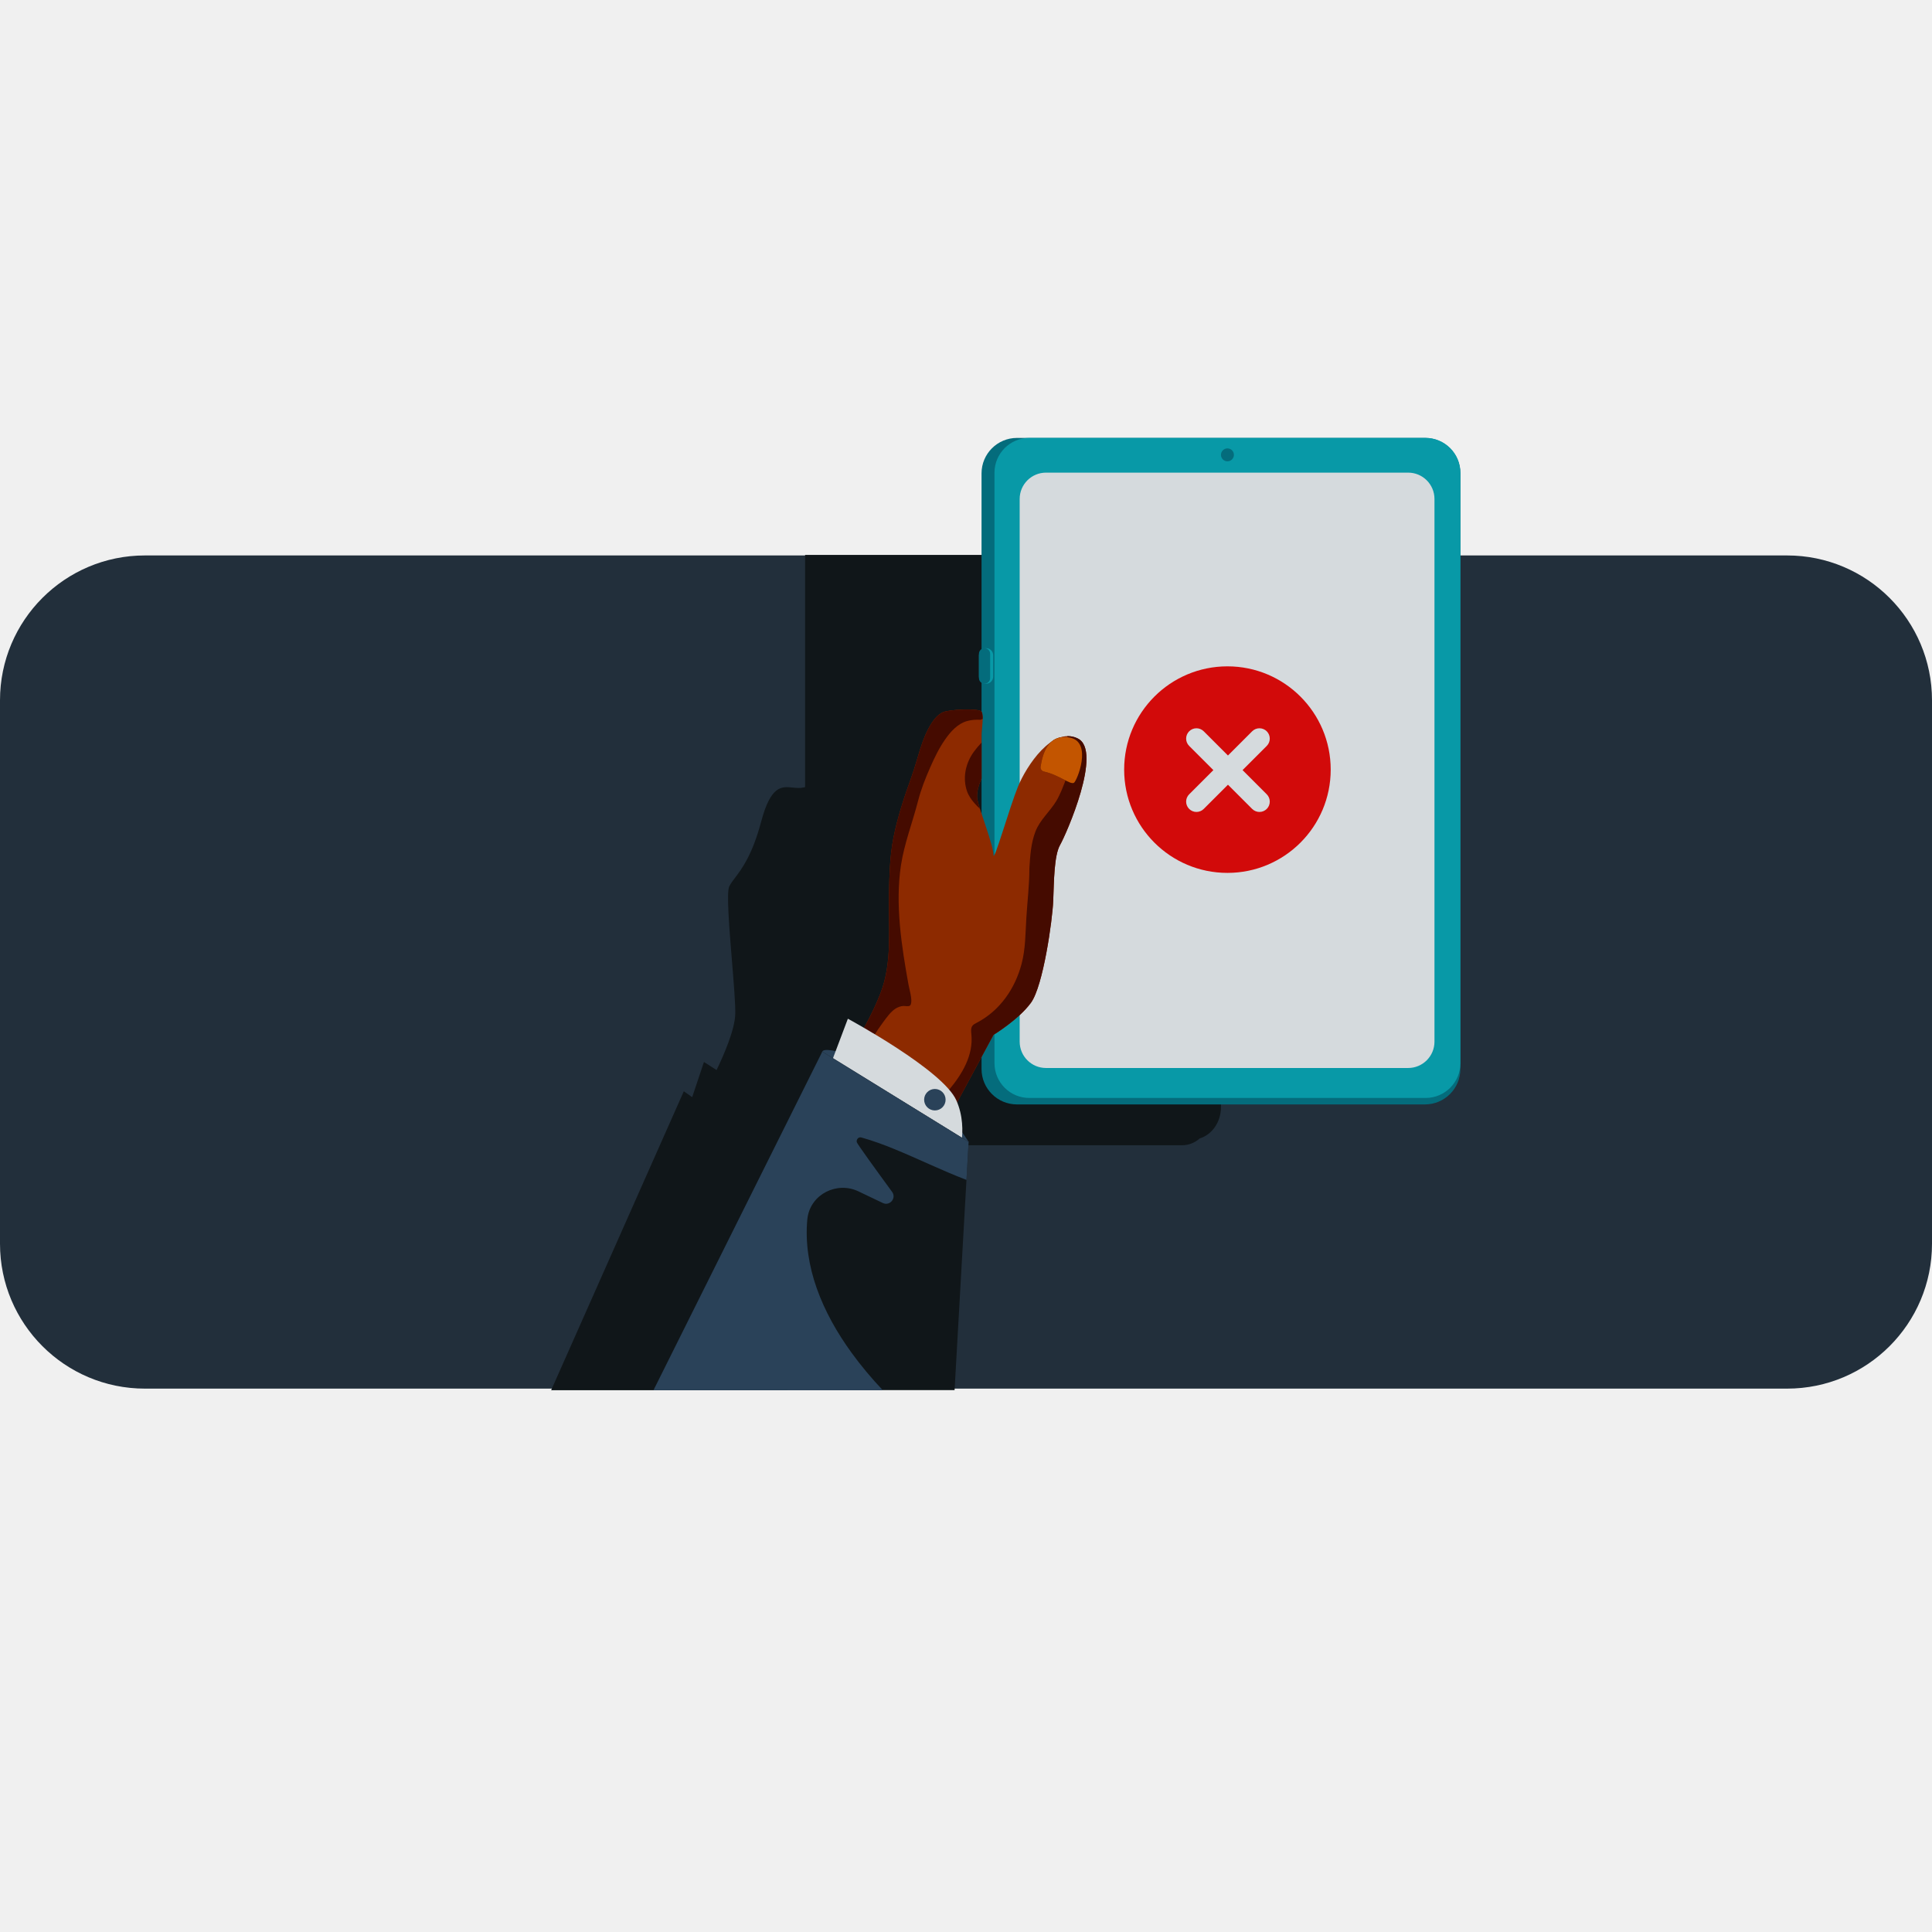
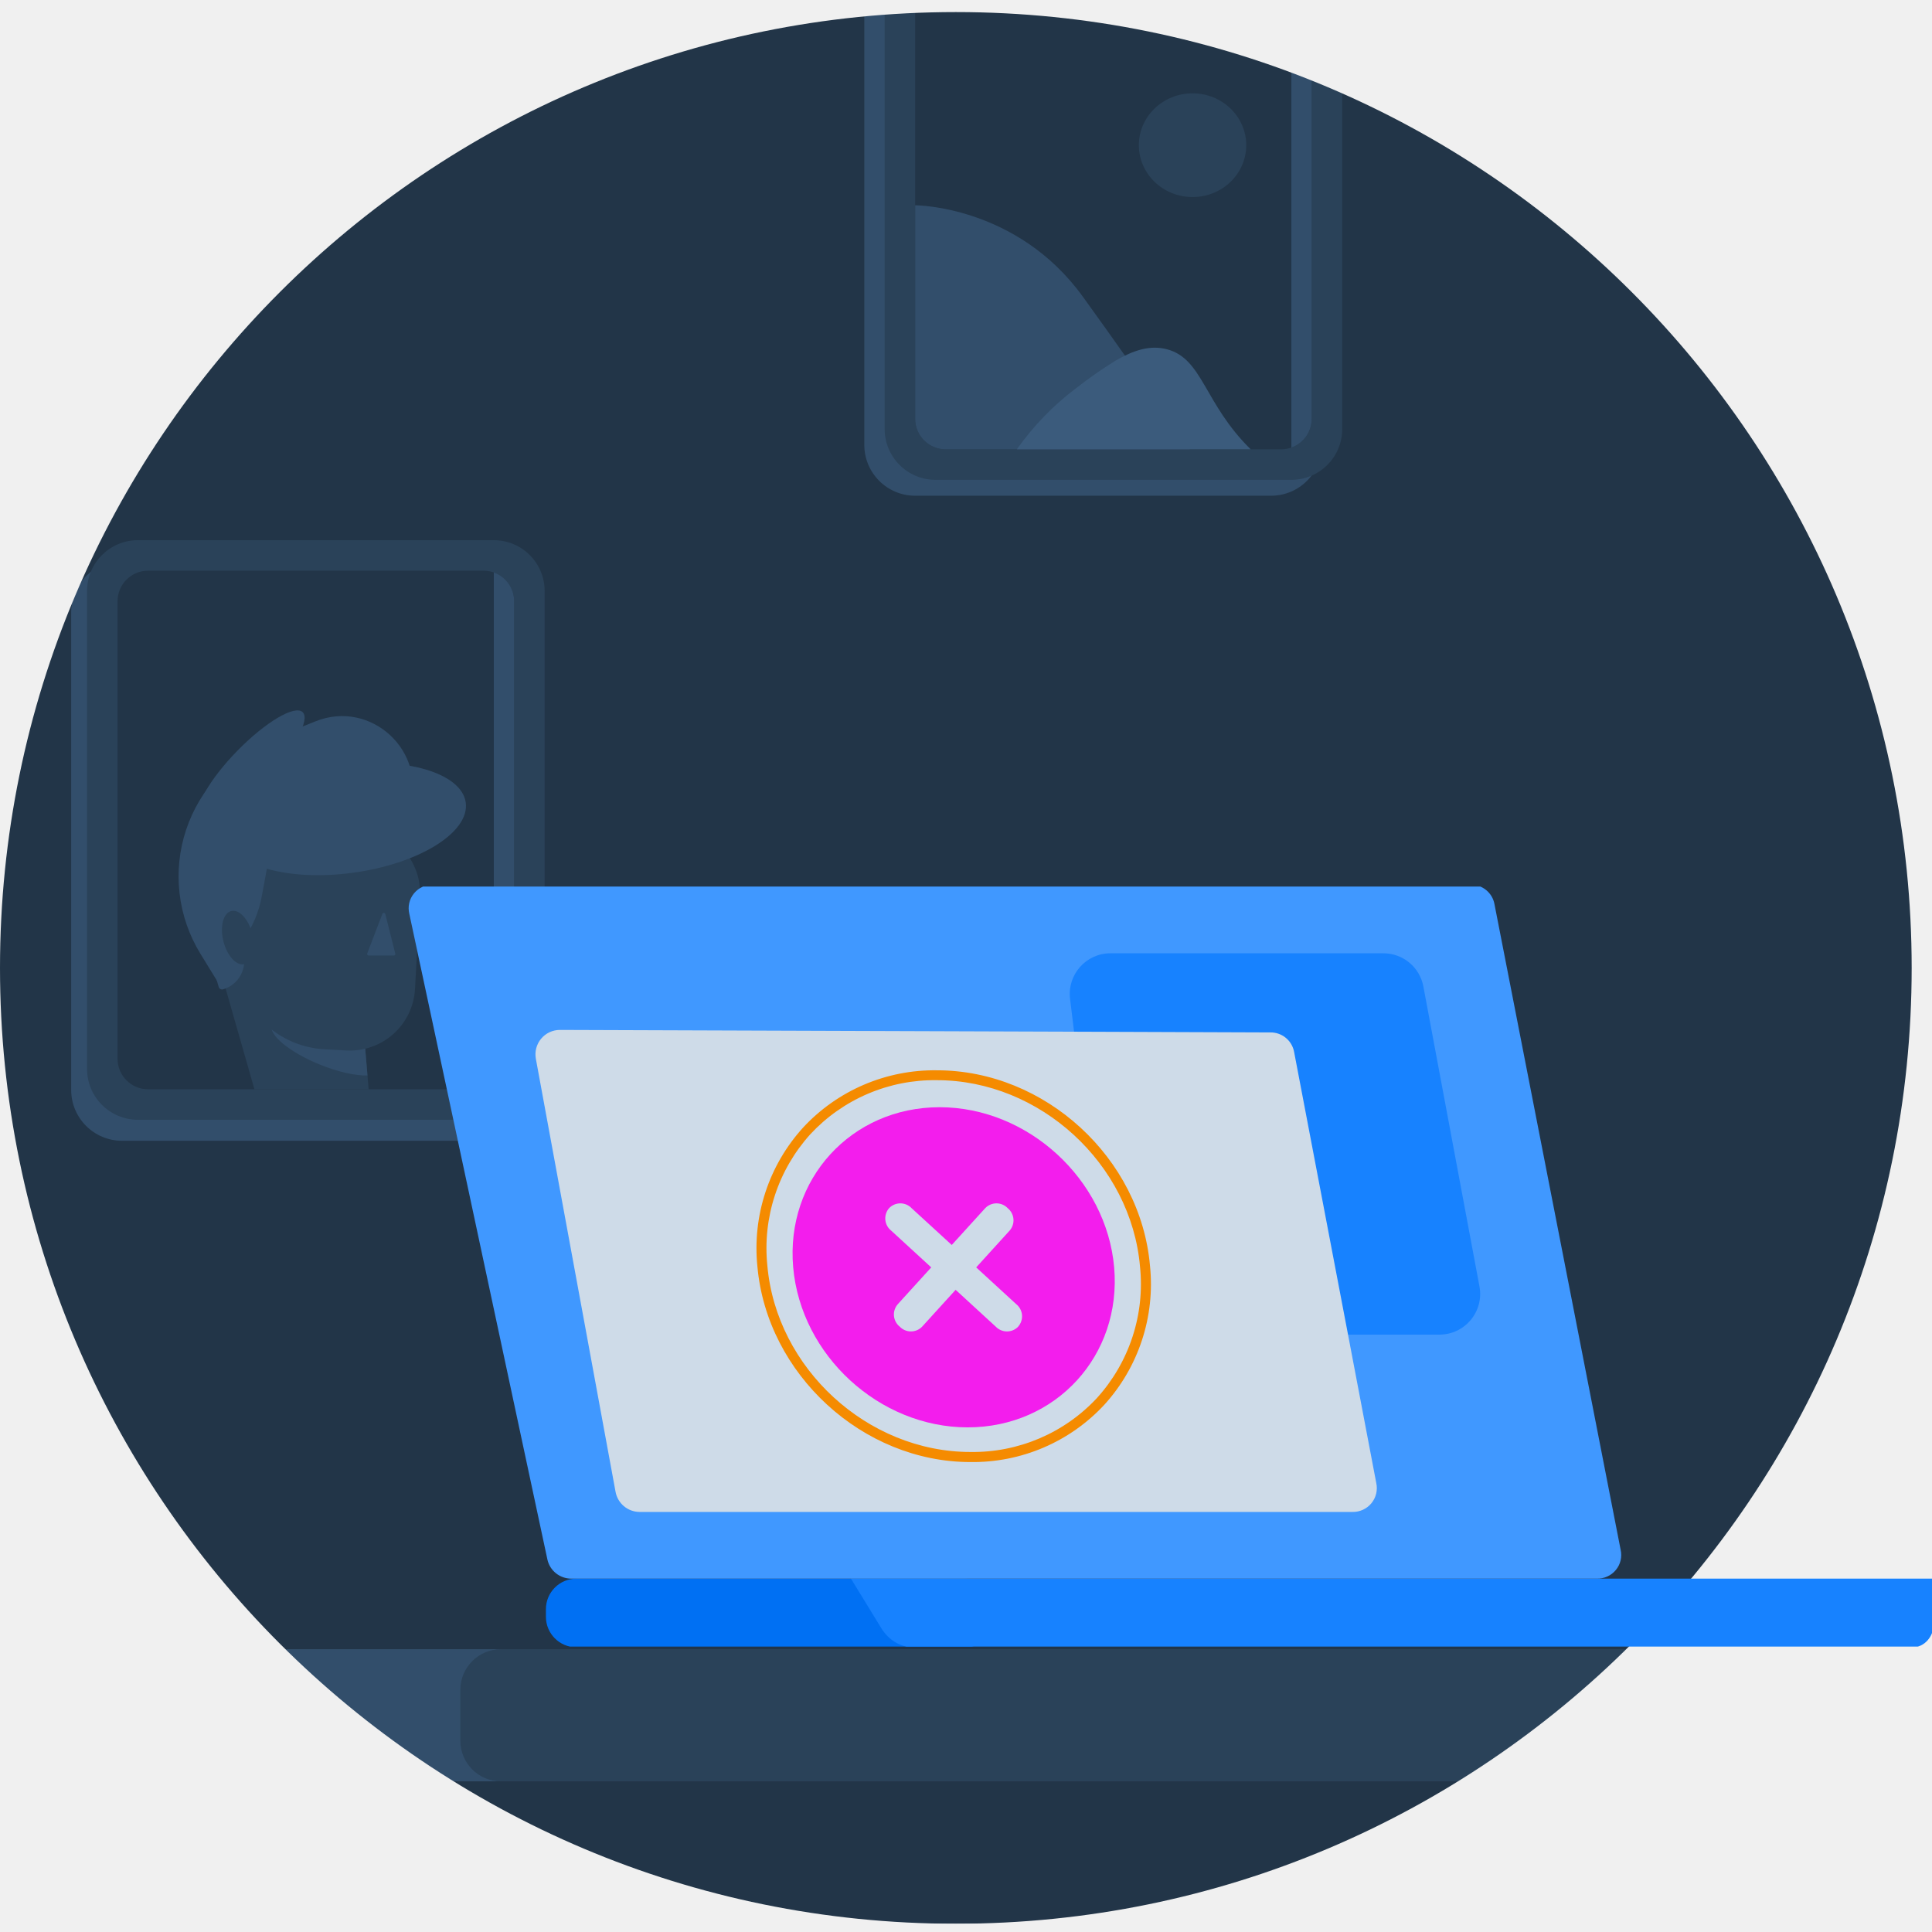
<svg xmlns="http://www.w3.org/2000/svg" width="160" height="160" viewBox="0 0 160 160" fill="none">
-   <g clip-path="url(#clip0_4211_44390)">
-     <rect y="46" width="160" height="69" rx="12" fill="#222F3B" />
-     <path fill-rule="evenodd" clip-rule="evenodd" d="M97.901 94.844C98.452 94.844 98.959 94.632 99.362 94.276C100.373 93.968 101.116 92.923 101.116 91.68V58.055C101.116 56.57 100.054 55.367 98.743 55.367H70.211C69.661 55.367 69.153 55.58 68.752 55.936C67.741 56.244 66.997 57.289 66.997 58.531V65.114C66.708 65.186 66.478 65.233 66.327 65.249C66.1 65.27 65.874 65.247 65.649 65.224C64.733 65.127 63.836 65.031 63.036 68.045C62.303 70.803 61.438 71.948 60.871 72.697C60.694 72.931 60.546 73.125 60.441 73.319C60.424 73.348 60.408 73.381 60.392 73.411C60.154 73.917 60.397 76.89 60.621 79.621C60.771 81.454 60.911 83.179 60.892 83.973C60.86 85.256 59.966 87.324 59.343 88.618C58.713 88.204 58.297 87.951 58.297 87.951L57.325 90.862L56.633 90.377H56.63L45.645 115.13H65.219L65.908 101.997H65.911L66.158 97.029L65.727 96.727C65.786 95.957 65.741 95.027 65.411 94.105L67 90.768V94.843H97.906L97.901 94.844Z" fill="#101619" />
-     <rect x="66.674" y="45.957" width="14.939" height="21.97" fill="#101619" />
-     <path d="M118.006 36.266H84.223C82.602 36.266 81.287 37.58 81.287 39.202V88.528C81.287 90.15 82.602 91.464 84.223 91.464H118.006C119.628 91.464 120.942 90.15 120.942 88.528V39.202C120.942 37.58 119.628 36.266 118.006 36.266Z" fill="#046C7C" />
-     <path d="M118.063 36.266H85.24C83.649 36.266 82.359 37.556 82.359 39.147V88.047C82.359 89.638 83.649 90.928 85.24 90.928H118.063C119.654 90.928 120.944 89.638 120.944 88.047V39.147C120.944 37.556 119.654 36.266 118.063 36.266Z" fill="#0899A7" />
-     <path d="M116.616 39.141H86.626C85.422 39.141 84.445 40.117 84.445 41.322V86.266C84.445 87.47 85.422 88.447 86.626 88.447H116.616C117.821 88.447 118.797 87.47 118.797 86.266V41.322C118.797 40.117 117.821 39.141 116.616 39.141Z" fill="#D5DADD" />
-     <path d="M82.251 54.269C82.251 53.943 81.987 53.68 81.662 53.68C81.338 53.68 81.074 53.943 81.074 54.269V56.033C81.074 56.358 81.338 56.622 81.662 56.622C81.987 56.622 82.251 56.358 82.251 56.033V54.269Z" fill="#0899A7" />
-     <path d="M81.998 54.142C81.998 53.887 81.791 53.68 81.536 53.68C81.281 53.68 81.074 53.887 81.074 54.142V56.159C81.074 56.415 81.281 56.622 81.536 56.622C81.791 56.622 81.998 56.415 81.998 56.159V54.142Z" fill="#046C7C" />
-     <path d="M101.651 38.205C101.947 38.205 102.187 37.965 102.187 37.669C102.187 37.373 101.947 37.133 101.651 37.133C101.355 37.133 101.115 37.373 101.115 37.669C101.115 37.965 101.355 38.205 101.651 38.205Z" fill="#046C7C" />
-     <path d="M110.203 63.736C110.203 68.46 106.374 72.289 101.651 72.289C96.927 72.289 93.098 68.46 93.098 63.736C93.098 59.013 96.927 55.184 101.651 55.184C106.374 55.184 110.203 59.013 110.203 63.736Z" fill="#D20A0A" />
-     <path fill-rule="evenodd" clip-rule="evenodd" d="M104.908 61.773C105.24 61.438 105.24 60.898 104.908 60.563C104.573 60.229 104.033 60.229 103.698 60.563L101.694 62.568L99.689 60.563C99.356 60.229 98.814 60.229 98.481 60.563C98.147 60.898 98.147 61.438 98.481 61.773L100.486 63.777L98.481 65.782C98.147 66.116 98.147 66.657 98.481 66.991C98.814 67.326 99.356 67.326 99.689 66.991L101.694 64.987L103.698 66.991C104.033 67.326 104.573 67.326 104.908 66.991C105.24 66.657 105.24 66.116 104.908 65.782L102.903 63.777L104.908 61.773Z" fill="#D5DADD" />
-     <path d="M89.252 61.151C87.156 60.136 85.002 63.434 84.303 65.148C83.605 66.86 82.274 71.556 82.274 70.795C82.274 70.034 81.133 67.115 80.943 66.228C80.844 65.773 81.014 65.067 81.288 64.479V60.84C81.288 60.431 81.499 59.293 81.288 58.939C81.107 58.634 78.582 58.745 78.074 58.99C77.685 59.178 77.391 59.518 77.157 59.879C76.31 61.186 76.027 62.828 75.507 64.276C74.905 65.946 74.33 67.654 73.988 69.399C73.688 70.927 73.655 72.495 73.624 74.052C73.569 76.755 73.918 79.71 72.918 82.258C72.349 83.708 71.605 85.104 70.793 86.435L78.787 92.175L82.275 85.705C82.275 85.705 84.368 84.435 85.383 83.04C86.397 81.644 87.161 76.187 87.224 74.602C87.288 73.015 87.288 70.857 87.794 69.971C88.302 69.084 91.347 62.168 89.253 61.154L89.252 61.151Z" fill="#8D2A00" />
-     <path d="M89.252 61.152C88.959 61.01 88.666 60.955 88.375 60.966C88.709 61.504 88.745 62.216 88.674 62.83C88.567 63.74 88.278 64.613 87.916 65.45C87.784 65.752 87.647 66.057 87.477 66.338C86.939 67.227 86.116 67.899 85.746 68.877C85.375 69.855 85.313 70.886 85.25 71.903C85.25 73.27 85.08 74.661 84.997 76.027C84.919 77.292 84.931 78.583 84.606 79.814C84.064 81.878 82.8 83.709 80.88 84.705C80.752 84.77 80.618 84.837 80.532 84.953C80.385 85.15 80.422 85.42 80.446 85.664C80.616 87.398 79.688 88.937 78.621 90.222C78.313 90.592 77.968 90.972 77.588 91.317L78.785 92.176L82.274 85.706C82.274 85.706 84.366 84.436 85.381 83.04C86.395 81.645 87.159 76.188 87.222 74.603C87.286 73.016 87.286 70.858 87.792 69.972C88.3 69.085 91.345 62.169 89.252 61.155V61.152Z" fill="#450B00" />
-     <path d="M81.288 58.939C81.107 58.634 78.582 58.745 78.074 58.99C77.685 59.178 77.391 59.518 77.157 59.879C76.31 61.186 76.027 62.828 75.507 64.276C74.905 65.946 74.33 67.654 73.988 69.399C73.688 70.927 73.655 72.495 73.624 74.052C73.57 76.755 73.918 79.71 72.918 82.258C72.349 83.708 71.605 85.104 70.793 86.435L71.687 87.077C72.084 86.213 72.584 85.396 73.152 84.635C73.44 84.251 73.737 83.819 74.138 83.546C74.334 83.413 74.571 83.326 74.807 83.31C74.976 83.299 75.218 83.379 75.365 83.277C75.365 83.277 75.416 83.208 75.419 83.204C75.441 83.154 75.459 83.066 75.463 83.033C75.482 82.877 75.468 82.713 75.448 82.557C75.401 82.215 75.299 81.883 75.238 81.544C74.663 78.363 74.124 74.89 74.612 71.67C74.885 69.862 75.58 68.081 76.035 66.31C76.28 65.353 76.641 64.448 77.038 63.546C77.388 62.751 77.769 61.957 78.269 61.242C78.716 60.6 79.291 59.947 80.069 59.72C80.441 59.612 80.816 59.589 81.193 59.609C81.257 59.586 81.319 59.559 81.383 59.539C81.386 59.286 81.365 59.062 81.29 58.937L81.288 58.939Z" fill="#450B00" />
-     <path d="M80.076 65.5C80.204 65.889 80.439 66.219 80.707 66.525C80.85 66.686 81 66.842 81.159 66.987C81.059 66.673 80.981 66.409 80.942 66.228C80.843 65.773 81.014 65.067 81.287 64.48V61.5C81.054 61.739 80.84 61.994 80.645 62.264C80.007 63.148 79.737 64.264 80.02 65.317C80.037 65.378 80.054 65.439 80.075 65.5H80.076Z" fill="#450B00" />
-     <path d="M86.176 63.493C86.148 63.678 86.267 63.854 86.448 63.895C87.71 64.173 88.617 64.998 88.935 64.831C89.181 64.704 90.502 61.467 88.615 61.089C86.728 60.711 86.317 62.584 86.178 63.493H86.176Z" fill="#450B00" />
-     <path d="M77.422 91.962C77.913 91.962 78.311 91.564 78.311 91.073C78.311 90.582 77.913 90.184 77.422 90.184C76.931 90.184 76.533 90.582 76.533 91.073C76.533 91.564 76.931 91.962 77.422 91.962Z" fill="#450B00" />
-     <path d="M80.216 94.564C79.272 96.409 76.899 93.745 74.265 92.398C71.63 91.053 67.304 89.006 68.098 87.091C68.352 86.478 72.562 88.033 75.196 89.378C77.83 90.723 80.216 94.562 80.216 94.562V94.564Z" fill="#2A4259" />
-     <path d="M68.502 88.911L70.217 84.367C70.217 84.367 78.094 88.608 79.203 91.133C80.314 93.656 79.203 96.282 79.203 96.282L68.5 88.911H68.502Z" fill="#D5DADD" />
-     <path d="M54.119 115.127L68.098 87.09L80.217 94.561L79.054 115.125H54.119V115.127Z" fill="#101619" />
-     <path d="M70.505 112.004C69.32 110.37 68.312 108.593 67.638 106.687C66.994 104.868 66.677 102.914 66.859 100.987C66.866 100.929 66.872 100.871 66.881 100.815C67.18 98.878 69.322 97.82 71.092 98.664L73.112 99.628C73.694 99.904 74.259 99.223 73.879 98.704C72.612 96.973 70.976 94.717 70.953 94.586C70.911 94.359 71.092 94.133 71.337 94.201C72.253 94.459 73.147 94.784 74.026 95.144C76.043 95.967 78.006 96.939 80.039 97.714L80.217 94.565L68.098 87.094L54.119 115.13H73.108C72.176 114.145 71.301 113.104 70.505 112.006V112.004Z" fill="#2A4259" />
-     <path d="M86.176 63.493C86.148 63.678 86.267 63.854 86.448 63.895C87.71 64.173 88.617 64.998 88.935 64.831C89.181 64.704 90.502 61.467 88.615 61.089C86.728 60.711 86.317 62.584 86.178 63.493H86.176Z" fill="#C35500" />
-     <path d="M77.422 91.962C77.913 91.962 78.311 91.564 78.311 91.073C78.311 90.582 77.913 90.184 77.422 90.184C76.931 90.184 76.533 90.582 76.533 91.073C76.533 91.564 76.931 91.962 77.422 91.962Z" fill="#2A4259" />
+   <mask id="mask0_2810_46810" style="mask-type:alpha" maskUnits="userSpaceOnUse" x="0" y="1" width="159" height="159">
+     <circle cx="79.158" cy="80.158" r="79.158" fill="#EBF8FF" />
+   </mask>
+   <g mask="url(#mask0_2810_46810)">
+     <path d="M201.723 -20.895H-43.408C-45.006 -20.896 -46.588 -20.561 -48.065 -19.908C-49.541 -19.254 -50.883 -18.296 -52.014 -17.088C-53.144 -15.88 -54.041 -14.445 -54.652 -12.865C-55.264 -11.286 -55.579 -9.593 -55.579 -7.883V146.293C-55.579 149.747 -54.297 153.059 -52.014 155.502C-49.732 157.944 -46.636 159.316 -43.408 159.316H201.723C204.951 159.316 208.047 157.944 210.33 155.502C212.612 153.059 213.895 149.747 213.895 146.293V-7.883C213.895 -9.593 213.58 -11.286 212.968 -12.865C212.356 -14.445 211.459 -15.88 210.329 -17.088C209.199 -18.296 207.857 -19.254 206.38 -19.908C204.904 -20.561 203.321 -20.896 201.723 -20.895Z" fill="#223548" />
+     <rect x="-28.632" y="136.579" width="72.965" height="10.947" rx="3.368" fill="#324E6B" />
+     <rect x="38.124" y="136.579" width="161.455" height="10.947" rx="3.368" fill="#2A4259" />
+     <rect x="5.895" y="46.474" width="37.895" height="48" rx="4.211" fill="#324E6B" />
+     <rect x="7.21" y="44.735" width="37.895" height="48" rx="4.211" fill="#2A4259" />
+     <rect x="9.736" y="47.262" width="32.842" height="42.947" rx="2.526" fill="#223548" />
+     <path fill-rule="evenodd" clip-rule="evenodd" d="M40.895 90.065V47.405C41.876 47.752 42.579 48.688 42.579 49.788V87.683C42.579 88.782 41.876 89.718 40.895 90.065Z" fill="#324E6B" />
+     <mask id="mask1_2810_46810" style="mask-type:alpha" maskUnits="userSpaceOnUse" x="9" y="47" width="34" height="44">
+       <rect x="9.736" y="47.262" width="32.842" height="42.947" rx="2.526" fill="#EBF8FF" />
+     </mask>
+     <g mask="url(#mask1_2810_46810)">
+       <path d="M30.009 79.112L18.106 81.442L16.595 78.982C15.664 77.462 15.075 75.758 14.87 73.988C14.665 72.218 14.849 70.425 15.409 68.733C15.97 67.041 16.892 65.491 18.113 64.191C19.334 62.891 20.825 61.872 22.48 61.205L26.113 59.743C30.724 57.885 35.42 62.232 33.905 66.957L30.009 79.112Z" fill="#324E6B" />
+       <path d="M27.886 97.203L23.85 95.677C23.425 95.516 23.045 95.259 22.738 94.925C22.432 94.592 22.208 94.191 22.084 93.756L18.685 81.866C18.612 81.611 18.613 81.339 18.688 81.084C18.763 80.829 18.909 80.6 19.11 80.425C19.31 80.249 19.556 80.134 19.82 80.093C20.083 80.052 20.353 80.086 20.597 80.192L30.027 84.265L30.926 94.915C30.958 95.293 30.893 95.674 30.738 96.02C30.583 96.366 30.342 96.668 30.039 96.896C29.735 97.124 29.378 97.272 29.002 97.326C28.626 97.38 28.242 97.337 27.886 97.203Z" fill="#2A4259" />
+       <path d="M30.431 89.065L30.229 86.648C29.425 86.1 28.564 85.642 27.66 85.281C25.142 84.257 22.839 84.074 22.515 84.87C22.19 85.666 23.967 87.139 26.482 88.163C28.012 88.784 29.456 89.094 30.431 89.065Z" fill="#324E6B" />
+       <path d="M25.45 68.363L29.672 68.592C30.381 68.629 31.076 68.805 31.718 69.111C32.359 69.416 32.933 69.845 33.408 70.372C33.883 70.899 34.249 71.515 34.485 72.183C34.721 72.852 34.823 73.561 34.785 74.268L34.369 81.904C34.291 83.332 33.648 84.671 32.581 85.625C31.514 86.58 30.111 87.073 28.68 86.995L26.877 86.898C24.805 86.785 22.861 85.856 21.476 84.314C20.09 82.772 19.374 80.745 19.487 78.677L19.771 73.454C19.849 72.028 20.49 70.692 21.555 69.737C22.619 68.782 24.02 68.288 25.45 68.363Z" fill="#2A4259" />
+       <path d="M31.668 75.681L30.413 78.963C30.405 78.983 30.403 79.003 30.405 79.024C30.408 79.044 30.415 79.064 30.427 79.08C30.439 79.097 30.455 79.111 30.473 79.12C30.491 79.129 30.512 79.134 30.532 79.133H32.615C32.634 79.133 32.653 79.129 32.67 79.121C32.688 79.113 32.703 79.1 32.715 79.085C32.727 79.07 32.735 79.052 32.739 79.034C32.742 79.015 32.742 78.995 32.737 78.977L31.91 75.697C31.903 75.671 31.889 75.648 31.868 75.631C31.847 75.614 31.822 75.604 31.795 75.602C31.768 75.6 31.741 75.607 31.718 75.621C31.696 75.635 31.678 75.656 31.668 75.681Z" fill="#324E6B" />
+       <path d="M15.626 72.077L17.671 71.491C17.708 71.478 17.748 71.472 17.787 71.475C17.827 71.478 17.866 71.489 17.901 71.507C17.936 71.526 17.967 71.552 17.992 71.582C18.017 71.614 18.035 71.649 18.045 71.688L20.131 78.936C20.308 79.553 20.233 80.216 19.921 80.778C19.609 81.34 19.086 81.755 18.467 81.933C18.394 81.954 18.316 81.945 18.249 81.908C18.182 81.871 18.133 81.809 18.112 81.736L15.435 72.435C15.424 72.399 15.421 72.362 15.424 72.324C15.428 72.287 15.438 72.25 15.456 72.217C15.474 72.184 15.498 72.154 15.527 72.13C15.556 72.106 15.59 72.088 15.626 72.077Z" fill="#324E6B" />
+       <path d="M19.151 78.075L17.332 77.337L22.278 70.99L21.677 74.238C21.444 75.507 20.94 76.71 20.199 77.767C20.085 77.929 19.919 78.048 19.729 78.104C19.538 78.16 19.335 78.15 19.151 78.075Z" fill="#324E6B" />
+       <path d="M20.247 79.846C20.91 79.682 21.202 78.564 20.9 77.349C20.598 76.135 19.815 75.283 19.152 75.448C18.489 75.612 18.197 76.73 18.5 77.944C18.802 79.159 19.584 80.01 20.247 79.846Z" fill="#2A4259" />
+       <path d="M29.257 72.274C34.74 71.522 38.91 68.921 38.571 66.464C38.232 64.008 33.514 62.626 28.031 63.379C22.549 64.131 18.379 66.732 18.718 69.188C19.056 71.645 23.775 73.026 29.257 72.274Z" fill="#324E6B" />
+       <path d="M22.191 70.961L18.814 69.588L17.245 73.431L20.621 74.804L22.191 70.961Z" fill="#324E6B" />
+       <path d="M21.998 64.446C24.338 62.057 25.713 59.61 25.068 58.981C24.423 58.352 22.003 59.779 19.662 62.169C17.322 64.558 15.948 67.005 16.593 67.634C17.238 68.263 19.658 66.836 21.998 64.446Z" fill="#324E6B" />
+     </g>
+     <rect x="71.578" y="-6.946" width="37.895" height="48" rx="4.211" fill="#324E6B" />
+     <rect x="73.263" y="-8.263" width="37.895" height="48" rx="4.211" fill="#2A4259" />
+     <rect x="75.789" y="-5.737" width="32.842" height="42.947" rx="2.526" fill="#223548" />
+     <path fill-rule="evenodd" clip-rule="evenodd" d="M106.946 37.067V-5.593C107.927 -5.247 108.63 -4.311 108.63 -3.212V34.685C108.63 35.785 107.927 36.72 106.946 37.067Z" fill="#324E6B" />
+     <path d="M75.789 17C75.789 17 84.21 17 89.684 24.579C95.157 32.158 98.526 37.211 98.526 37.211H78.315C76.918 37.211 75.789 36.082 75.789 34.684V17Z" fill="#324E6B" />
+     <path d="M96.639 28.924C95.233 28.554 93.861 29.009 92.37 29.876C91.242 30.575 90.147 31.341 89.094 32.166C87.225 33.573 85.583 35.274 84.21 37.211H103.578C99.696 33.396 99.621 29.707 96.639 28.924Z" fill="#3B5B7C" />
+     <path d="M98.762 16.318C101.221 16.318 103.208 14.398 103.208 12.023C103.208 9.649 101.212 7.729 98.762 7.729C96.311 7.729 94.315 9.649 94.315 12.023C94.315 14.398 96.311 16.318 98.762 16.318Z" fill="#2A4259" />
+     <rect x="153.263" y="6.895" width="37.895" height="48" rx="4.211" fill="#324E6B" />
+     <rect x="154.578" y="5.156" width="37.895" height="48" rx="4.211" fill="#2A4259" />
+     <rect x="157.104" y="7.683" width="32.842" height="42.947" rx="2.526" fill="#223548" />
+   </g>
+   <g clip-path="url(#clip0_2810_46810)">
+     <rect width="37.263" height="5.684" rx="2.526" transform="matrix(-1 0 0 1 82.4736 130.737)" fill="#0070F3" />
+     <path d="M72.981 134.833L70.474 130.737H160.158V134.413C160.158 134.678 160.113 134.94 160.024 135.184C159.936 135.428 159.806 135.65 159.643 135.837C159.48 136.023 159.286 136.171 159.073 136.271C158.86 136.372 158.632 136.422 158.401 136.421H75.646C75.124 136.422 74.608 136.279 74.144 136.002C73.68 135.726 73.281 135.324 72.981 134.833Z" fill="#1782FF" />
+     <path d="M121.792 73.264H35.873C35.57 73.255 35.268 73.317 34.992 73.442C34.717 73.568 34.474 73.755 34.283 73.988C34.092 74.222 33.958 74.496 33.891 74.789C33.824 75.083 33.827 75.387 33.898 75.679L45.334 129.152C45.431 129.6 45.68 130.001 46.039 130.289C46.399 130.578 46.847 130.735 47.309 130.736H132.24C132.54 130.744 132.838 130.683 133.112 130.559C133.385 130.435 133.626 130.251 133.816 130.021C134.007 129.791 134.142 129.521 134.211 129.231C134.28 128.942 134.281 128.64 134.215 128.35L123.767 74.887C123.687 74.428 123.444 74.012 123.082 73.715C122.72 73.417 122.262 73.257 121.792 73.264Z" fill="#4098FF" />
+     <path d="M117.878 81.697C117.58 80.103 116.189 78.947 114.567 78.947H91.962C89.94 78.947 88.373 80.716 88.618 82.723L91.645 107.565C91.851 109.255 93.286 110.526 94.988 110.526H119.212C121.32 110.526 122.911 108.611 122.523 106.539L117.878 81.697Z" fill="#1782FF" />
+     <path d="M46.351 85.293L89.208 85.442L105.204 85.501C105.674 85.494 106.131 85.655 106.493 85.956C106.855 86.256 107.097 86.675 107.177 87.139L111.608 110.37L113.976 122.814C114.041 123.106 114.038 123.409 113.968 123.7C113.898 123.991 113.763 124.262 113.573 124.493C113.383 124.724 113.142 124.909 112.87 125.033C112.598 125.158 112.302 125.219 112.003 125.212H52.953C52.483 125.206 52.029 125.038 51.67 124.736C51.31 124.434 51.066 124.016 50.979 123.554L44.377 87.682C44.324 87.391 44.335 87.093 44.409 86.807C44.484 86.521 44.62 86.255 44.808 86.028C44.996 85.8 45.232 85.616 45.498 85.49C45.765 85.363 46.056 85.296 46.351 85.293Z" fill="#CEDBE8" />
+     <path d="M77.814 91.695C70.504 91.695 65.046 97.66 65.688 104.952C66.329 112.244 72.816 118.209 80.139 118.209C87.461 118.209 92.906 112.244 92.269 104.952C91.631 97.66 85.124 91.695 77.814 91.695ZM84.325 109.866C84.204 109.992 84.06 110.092 83.9 110.16C83.74 110.228 83.568 110.263 83.394 110.263C83.22 110.263 83.048 110.228 82.888 110.16C82.728 110.092 82.583 109.992 82.463 109.866L79.141 106.817L76.369 109.866C76.249 109.992 76.105 110.091 75.945 110.16C75.785 110.228 75.614 110.263 75.44 110.263C75.266 110.263 75.094 110.228 74.935 110.16C74.775 110.091 74.631 109.992 74.511 109.866C74.375 109.757 74.263 109.622 74.181 109.468C74.099 109.314 74.049 109.146 74.033 108.972C74.018 108.799 74.038 108.624 74.093 108.459C74.147 108.293 74.234 108.141 74.349 108.01L77.121 104.96L73.798 101.91C73.662 101.802 73.549 101.666 73.467 101.513C73.385 101.359 73.334 101.191 73.319 101.018C73.303 100.844 73.323 100.669 73.377 100.504C73.43 100.338 73.517 100.185 73.632 100.054C73.752 99.928 73.897 99.829 74.057 99.76C74.217 99.692 74.389 99.657 74.563 99.657C74.737 99.657 74.909 99.692 75.069 99.76C75.229 99.829 75.373 99.928 75.493 100.054L78.82 103.103L81.592 100.054C81.712 99.928 81.857 99.829 82.017 99.76C82.177 99.692 82.349 99.657 82.523 99.657C82.697 99.657 82.869 99.692 83.029 99.76C83.189 99.829 83.333 99.928 83.453 100.054C83.589 100.163 83.701 100.299 83.782 100.453C83.864 100.606 83.914 100.775 83.929 100.948C83.945 101.121 83.925 101.296 83.871 101.461C83.817 101.626 83.73 101.779 83.616 101.91L80.844 104.96L84.166 108.01C84.301 108.119 84.412 108.254 84.493 108.407C84.574 108.56 84.623 108.728 84.638 108.9C84.653 109.073 84.632 109.247 84.579 109.411C84.525 109.576 84.439 109.728 84.325 109.858V109.866Z" fill="#F31DED" />
+     <path d="M77.6 88.638C75.521 88.607 73.46 89.014 71.549 89.83C69.639 90.647 67.922 91.856 66.511 93.378C65.106 94.924 64.043 96.747 63.391 98.73C62.739 100.712 62.512 102.809 62.725 104.885C63.517 113.804 71.438 121.081 80.364 121.081C82.442 121.11 84.503 120.703 86.413 119.887C88.324 119.07 90.04 117.862 91.452 116.34C92.858 114.794 93.921 112.97 94.573 110.987C95.226 109.004 95.452 106.906 95.238 104.83C94.458 95.894 86.546 88.638 77.6 88.638ZM90.85 115.772C89.516 117.208 87.893 118.349 86.088 119.12C84.283 119.891 82.335 120.275 80.372 120.247C71.841 120.247 64.297 113.323 63.549 104.814C63.346 102.851 63.558 100.868 64.172 98.993C64.786 97.118 65.788 95.392 67.113 93.927C68.447 92.491 70.069 91.351 71.874 90.581C73.678 89.81 75.625 89.427 77.588 89.456C86.118 89.456 93.666 96.376 94.41 104.885C94.615 106.847 94.403 108.83 93.79 110.706C93.177 112.581 92.175 114.307 90.85 115.772Z" fill="#F58B00" />
  </g>
  <defs>
-     <clipPath id="clip0_4211_44390">
-       <rect width="160" height="160" fill="white" />
+     <clipPath id="clip0_2810_46810">
+       <rect width="126.316" height="62.943" fill="white" transform="matrix(-1 0 0 1 160 73.4209)" />
    </clipPath>
  </defs>
</svg>
